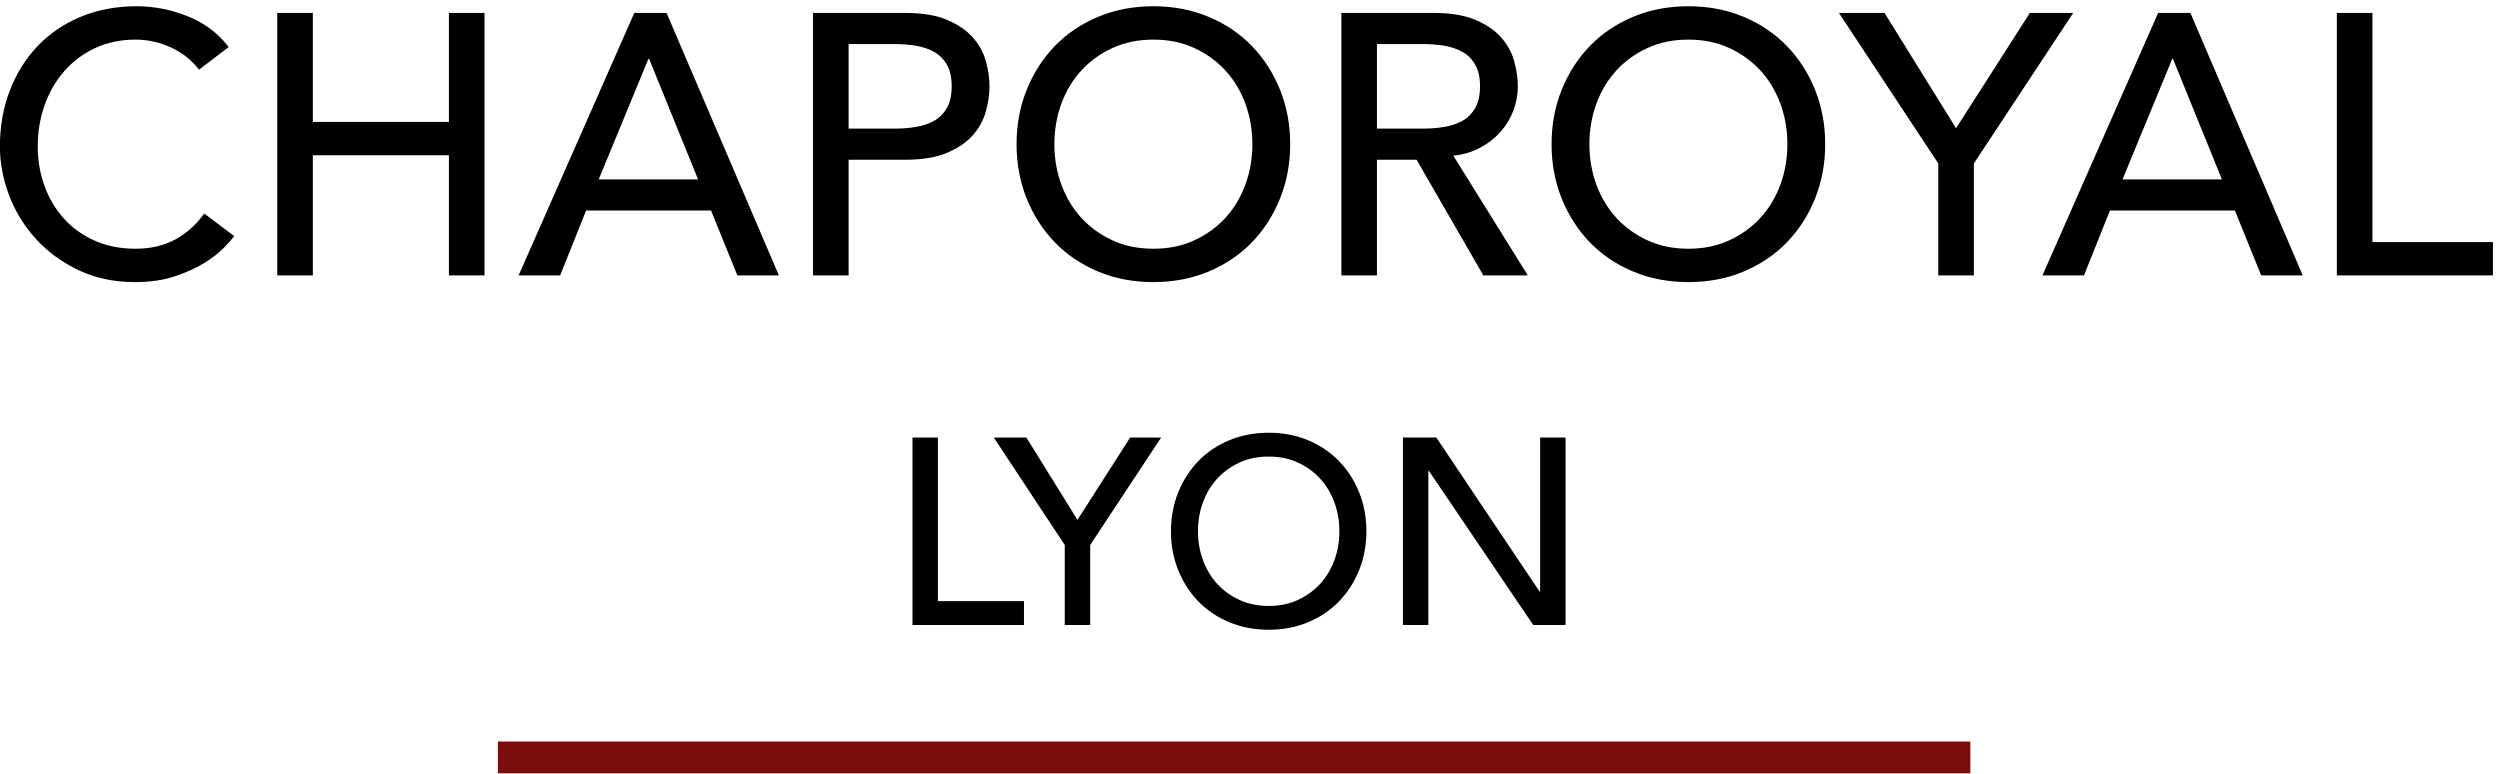
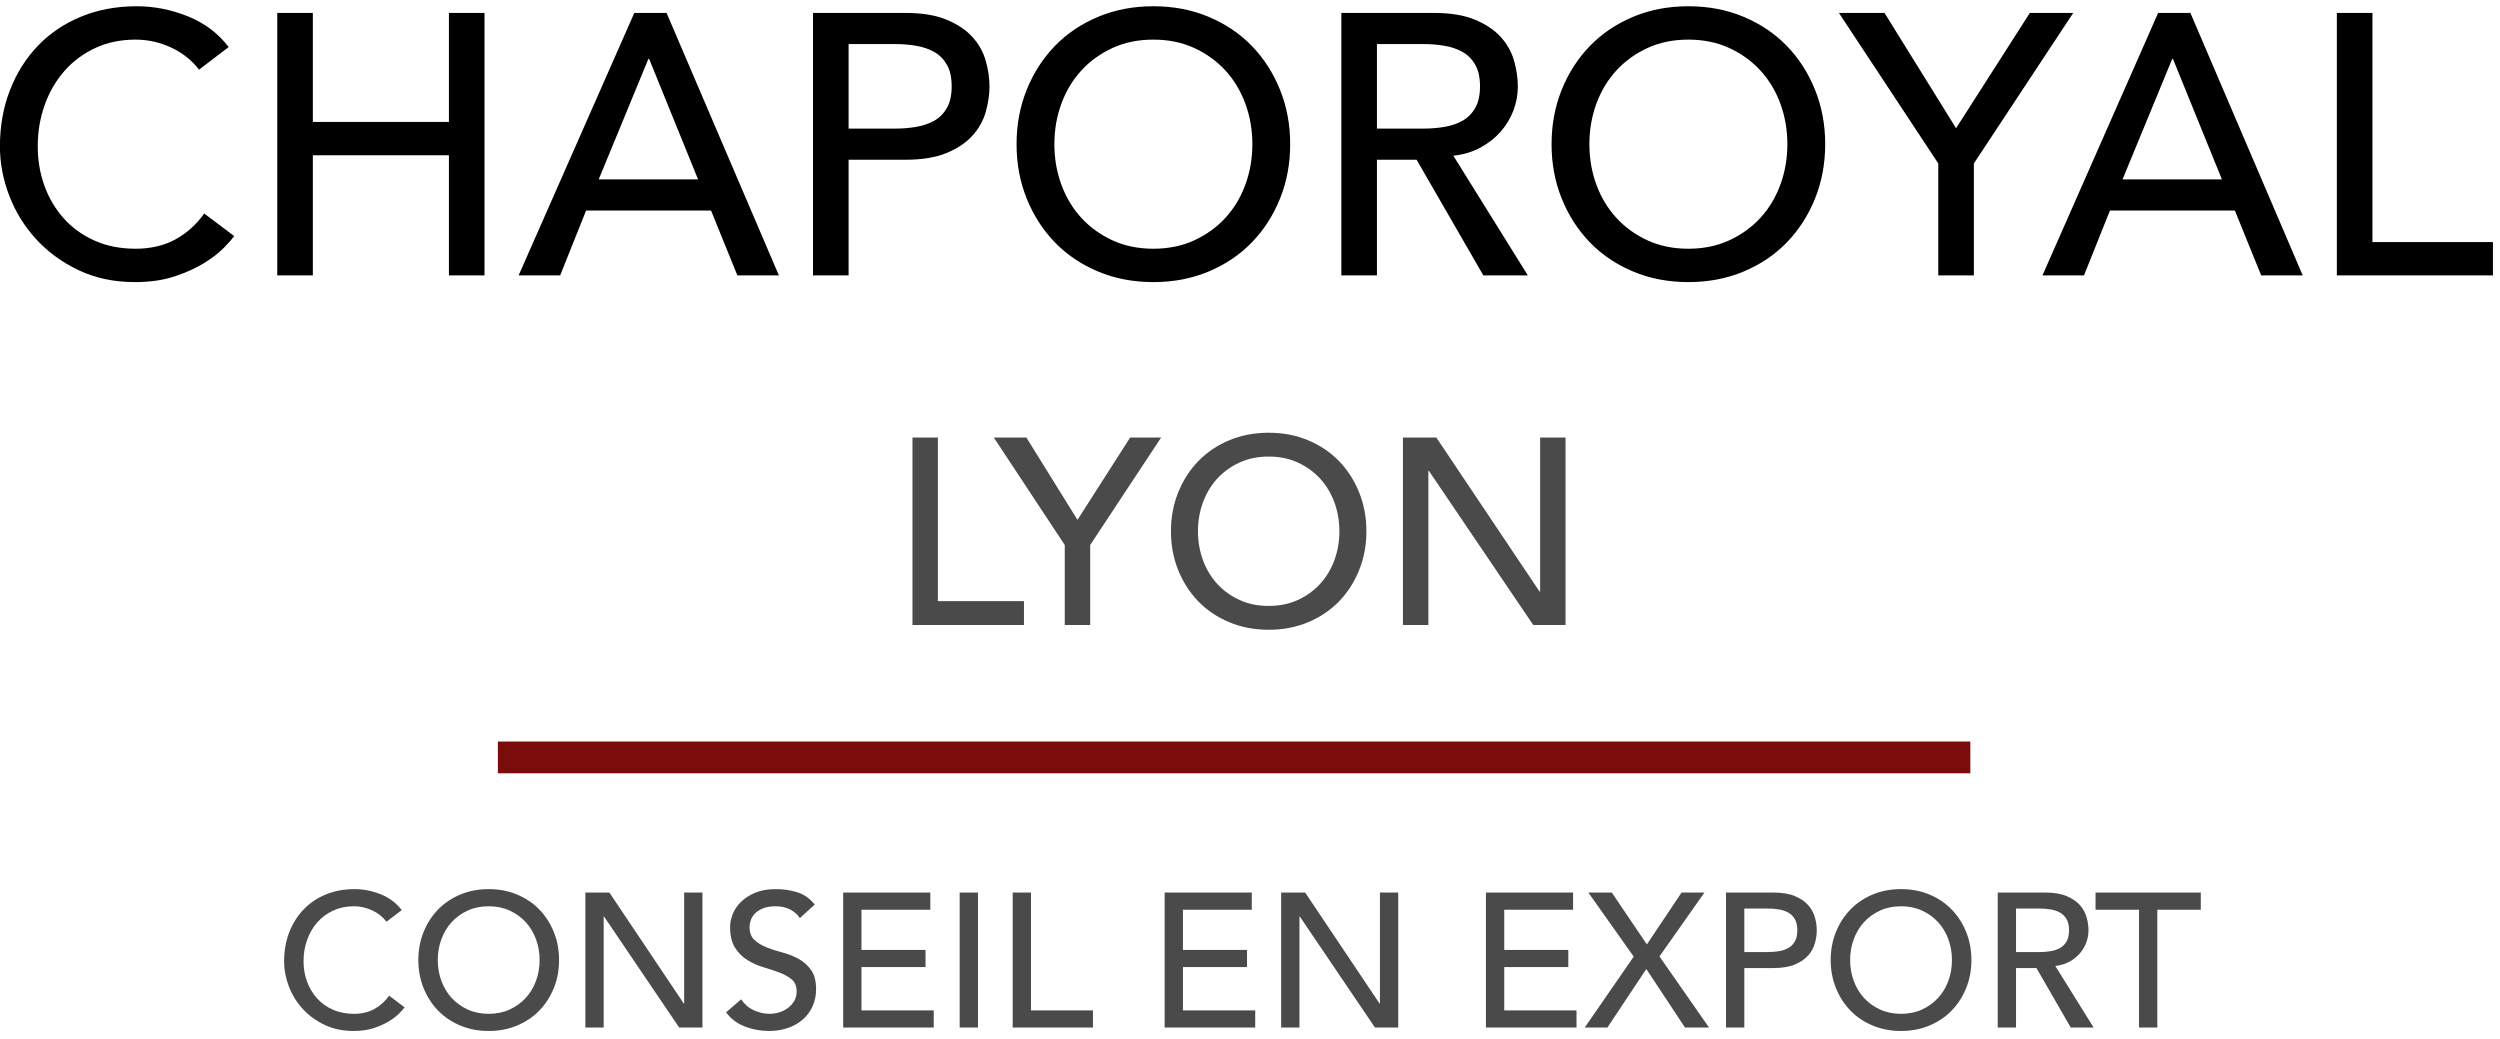
- <svg xmlns="http://www.w3.org/2000/svg" width="236px" height="73px" viewBox="0 0 236 73" version="1.1">
+ <svg xmlns="http://www.w3.org/2000/svg" width="236px" height="98px" viewBox="0 0 236 98" version="1.1">
  <defs />
  <g id="Page-1" stroke="none" stroke-width="1" fill="none" fill-rule="evenodd">
-     <g id="1-2" transform="translate(-140, -80)">
-       <g id="Group-3" transform="translate(0, 78)">
-         <g transform="translate(139, 2)">
-           <path d="M19.788,6.575 C19.088,5.665 18.201,4.965 17.128,4.475 C16.055,3.985 14.946,3.74 13.803,3.74 C12.403,3.74 11.137,4.002 10.005,4.527 C8.874,5.053 7.905,5.77 7.1,6.68 C6.295,7.59 5.671,8.657 5.228,9.883 C4.785,11.108 4.563,12.42 4.563,13.82 C4.563,15.127 4.773,16.363 5.193,17.53 C5.613,18.697 6.22,19.723 7.013,20.61 C7.806,21.497 8.775,22.197 9.918,22.71 C11.061,23.223 12.356,23.48 13.803,23.48 C15.226,23.48 16.475,23.188 17.548,22.605 C18.621,22.022 19.531,21.205 20.278,20.155 L23.113,22.29 C22.926,22.547 22.6,22.914 22.133,23.392 C21.666,23.871 21.048,24.349 20.278,24.828 C19.508,25.306 18.58,25.726 17.495,26.087 C16.41,26.449 15.156,26.63 13.733,26.63 C11.773,26.63 10.005,26.257 8.43,25.51 C6.855,24.763 5.514,23.783 4.405,22.57 C3.297,21.357 2.451,19.986 1.868,18.457 C1.285,16.929 0.993,15.383 0.993,13.82 C0.993,11.907 1.308,10.139 1.938,8.518 C2.568,6.896 3.449,5.496 4.58,4.317 C5.712,3.139 7.071,2.223 8.658,1.57 C10.245,0.917 11.995,0.59 13.908,0.59 C15.541,0.59 17.145,0.905 18.72,1.535 C20.295,2.165 21.585,3.133 22.588,4.44 L19.788,6.575 Z M27.173,1.22 L30.533,1.22 L30.533,11.51 L43.378,11.51 L43.378,1.22 L46.738,1.22 L46.738,26 L43.378,26 L43.378,14.66 L30.533,14.66 L30.533,26 L27.173,26 L27.173,1.22 Z M60.878,1.22 L63.923,1.22 L74.528,26 L70.608,26 L68.123,19.875 L56.328,19.875 L53.878,26 L49.958,26 L60.878,1.22 Z M66.898,16.935 L62.278,5.56 L62.208,5.56 L57.518,16.935 L66.898,16.935 Z M77.748,1.22 L86.463,1.22 C88.05,1.22 89.356,1.436 90.383,1.867 C91.41,2.299 92.22,2.847 92.815,3.513 C93.41,4.178 93.825,4.924 94.058,5.753 C94.291,6.581 94.408,7.38 94.408,8.15 C94.408,8.92 94.291,9.719 94.058,10.547 C93.825,11.376 93.41,12.122 92.815,12.787 C92.22,13.453 91.41,14.001 90.383,14.432 C89.356,14.864 88.05,15.08 86.463,15.08 L81.108,15.08 L81.108,26 L77.748,26 L77.748,1.22 Z M81.108,12.14 L85.518,12.14 C86.171,12.14 86.819,12.088 87.46,11.982 C88.102,11.877 88.674,11.685 89.175,11.405 C89.677,11.125 90.08,10.723 90.383,10.197 C90.686,9.672 90.838,8.99 90.838,8.15 C90.838,7.31 90.686,6.628 90.383,6.103 C90.08,5.577 89.677,5.175 89.175,4.895 C88.674,4.615 88.102,4.423 87.46,4.317 C86.819,4.212 86.171,4.16 85.518,4.16 L81.108,4.16 L81.108,12.14 Z M109.878,26.63 C107.988,26.63 106.25,26.298 104.663,25.633 C103.076,24.967 101.717,24.052 100.585,22.885 C99.454,21.718 98.567,20.342 97.925,18.755 C97.284,17.168 96.963,15.453 96.963,13.61 C96.963,11.767 97.284,10.052 97.925,8.465 C98.567,6.878 99.454,5.502 100.585,4.335 C101.717,3.168 103.076,2.253 104.663,1.587 C106.25,0.922 107.988,0.59 109.878,0.59 C111.768,0.59 113.506,0.922 115.093,1.587 C116.68,2.253 118.039,3.168 119.17,4.335 C120.302,5.502 121.189,6.878 121.83,8.465 C122.472,10.052 122.793,11.767 122.793,13.61 C122.793,15.453 122.472,17.168 121.83,18.755 C121.189,20.342 120.302,21.718 119.17,22.885 C118.039,24.052 116.68,24.967 115.093,25.633 C113.506,26.298 111.768,26.63 109.878,26.63 Z M109.878,23.48 C111.301,23.48 112.585,23.218 113.728,22.692 C114.871,22.167 115.851,21.462 116.668,20.575 C117.485,19.688 118.115,18.644 118.558,17.442 C119.001,16.241 119.223,14.963 119.223,13.61 C119.223,12.257 119.001,10.979 118.558,9.777 C118.115,8.576 117.485,7.532 116.668,6.645 C115.851,5.758 114.871,5.053 113.728,4.527 C112.585,4.002 111.301,3.74 109.878,3.74 C108.455,3.74 107.171,4.002 106.028,4.527 C104.885,5.053 103.905,5.758 103.088,6.645 C102.271,7.532 101.641,8.576 101.198,9.777 C100.755,10.979 100.533,12.257 100.533,13.61 C100.533,14.963 100.755,16.241 101.198,17.442 C101.641,18.644 102.271,19.688 103.088,20.575 C103.905,21.462 104.885,22.167 106.028,22.692 C107.171,23.218 108.455,23.48 109.878,23.48 Z M127.623,1.22 L136.338,1.22 C137.925,1.22 139.231,1.436 140.258,1.867 C141.285,2.299 142.095,2.847 142.69,3.513 C143.285,4.178 143.7,4.924 143.933,5.753 C144.166,6.581 144.283,7.38 144.283,8.15 C144.283,8.943 144.143,9.707 143.863,10.443 C143.583,11.178 143.18,11.842 142.655,12.438 C142.13,13.033 141.489,13.534 140.73,13.943 C139.972,14.351 139.126,14.602 138.193,14.695 L145.228,26 L141.028,26 L134.728,15.08 L130.983,15.08 L130.983,26 L127.623,26 L127.623,1.22 Z M130.983,12.14 L135.393,12.14 C136.046,12.14 136.694,12.088 137.335,11.982 C137.977,11.877 138.549,11.685 139.05,11.405 C139.552,11.125 139.955,10.723 140.258,10.197 C140.561,9.672 140.713,8.99 140.713,8.15 C140.713,7.31 140.561,6.628 140.258,6.103 C139.955,5.577 139.552,5.175 139.05,4.895 C138.549,4.615 137.977,4.423 137.335,4.317 C136.694,4.212 136.046,4.16 135.393,4.16 L130.983,4.16 L130.983,12.14 Z M160.383,26.63 C158.493,26.63 156.755,26.298 155.168,25.633 C153.581,24.967 152.222,24.052 151.09,22.885 C149.959,21.718 149.072,20.342 148.43,18.755 C147.789,17.168 147.468,15.453 147.468,13.61 C147.468,11.767 147.789,10.052 148.43,8.465 C149.072,6.878 149.959,5.502 151.09,4.335 C152.222,3.168 153.581,2.253 155.168,1.587 C156.755,0.922 158.493,0.59 160.383,0.59 C162.273,0.59 164.011,0.922 165.598,1.587 C167.185,2.253 168.544,3.168 169.675,4.335 C170.807,5.502 171.694,6.878 172.335,8.465 C172.977,10.052 173.298,11.767 173.298,13.61 C173.298,15.453 172.977,17.168 172.335,18.755 C171.694,20.342 170.807,21.718 169.675,22.885 C168.544,24.052 167.185,24.967 165.598,25.633 C164.011,26.298 162.273,26.63 160.383,26.63 Z M160.383,23.48 C161.806,23.48 163.09,23.218 164.233,22.692 C165.376,22.167 166.356,21.462 167.173,20.575 C167.99,19.688 168.62,18.644 169.063,17.442 C169.506,16.241 169.728,14.963 169.728,13.61 C169.728,12.257 169.506,10.979 169.063,9.777 C168.62,8.576 167.99,7.532 167.173,6.645 C166.356,5.758 165.376,5.053 164.233,4.527 C163.09,4.002 161.806,3.74 160.383,3.74 C158.96,3.74 157.676,4.002 156.533,4.527 C155.39,5.053 154.41,5.758 153.593,6.645 C152.776,7.532 152.146,8.576 151.703,9.777 C151.26,10.979 151.038,12.257 151.038,13.61 C151.038,14.963 151.26,16.241 151.703,17.442 C152.146,18.644 152.776,19.688 153.593,20.575 C154.41,21.462 155.39,22.167 156.533,22.692 C157.676,23.218 158.96,23.48 160.383,23.48 Z M183.973,15.43 L174.593,1.22 L178.898,1.22 L185.653,12.105 L192.618,1.22 L196.713,1.22 L187.333,15.43 L187.333,26 L183.973,26 L183.973,15.43 Z M204.728,1.22 L207.773,1.22 L218.378,26 L214.458,26 L211.973,19.875 L200.178,19.875 L197.728,26 L193.808,26 L204.728,1.22 Z M210.748,16.935 L206.128,5.56 L206.058,5.56 L201.368,16.935 L210.748,16.935 Z M221.598,1.22 L224.958,1.22 L224.958,22.85 L236.333,22.85 L236.333,26 L221.598,26 L221.598,1.22 Z M87.138,41.3 L89.538,41.3 L89.538,56.75 L97.663,56.75 L97.663,59 L87.138,59 L87.138,41.3 Z M101.513,51.45 L94.813,41.3 L97.888,41.3 L102.713,49.075 L107.688,41.3 L110.613,41.3 L103.913,51.45 L103.913,59 L101.513,59 L101.513,51.45 Z M120.763,59.45 C119.413,59.45 118.171,59.213 117.038,58.737 C115.905,58.262 114.934,57.608 114.125,56.775 C113.317,55.942 112.684,54.958 112.225,53.825 C111.767,52.692 111.538,51.467 111.538,50.15 C111.538,48.833 111.767,47.608 112.225,46.475 C112.684,45.342 113.317,44.358 114.125,43.525 C114.934,42.692 115.905,42.038 117.038,41.562 C118.171,41.087 119.413,40.85 120.763,40.85 C122.113,40.85 123.355,41.087 124.488,41.562 C125.621,42.038 126.592,42.692 127.4,43.525 C128.209,44.358 128.842,45.342 129.3,46.475 C129.759,47.608 129.988,48.833 129.988,50.15 C129.988,51.467 129.759,52.692 129.3,53.825 C128.842,54.958 128.209,55.942 127.4,56.775 C126.592,57.608 125.621,58.262 124.488,58.737 C123.355,59.213 122.113,59.45 120.763,59.45 Z M120.763,57.2 C121.78,57.2 122.696,57.013 123.513,56.638 C124.33,56.262 125.03,55.758 125.613,55.125 C126.196,54.492 126.646,53.746 126.963,52.888 C127.28,52.029 127.438,51.117 127.438,50.15 C127.438,49.183 127.28,48.271 126.963,47.413 C126.646,46.554 126.196,45.808 125.613,45.175 C125.03,44.542 124.33,44.038 123.513,43.663 C122.696,43.287 121.78,43.1 120.763,43.1 C119.746,43.1 118.83,43.287 118.013,43.663 C117.196,44.038 116.496,44.542 115.913,45.175 C115.33,45.808 114.88,46.554 114.563,47.413 C114.246,48.271 114.088,49.183 114.088,50.15 C114.088,51.117 114.246,52.029 114.563,52.888 C114.88,53.746 115.33,54.492 115.913,55.125 C116.496,55.758 117.196,56.262 118.013,56.638 C118.83,57.013 119.746,57.2 120.763,57.2 Z M133.438,41.3 L136.588,41.3 L146.338,55.85 L146.388,55.85 L146.388,41.3 L148.788,41.3 L148.788,59 L145.738,59 L135.888,44.45 L135.838,44.45 L135.838,59 L133.438,59 L133.438,41.3 Z" id="CHAPOROYAL-LYON" fill="#000000" />
-           <path d="M49.5,71.5 L185.5,71.5" id="Line" stroke="#7A0C0C" stroke-width="3" stroke-linecap="square" />
+     <g id="1-2" transform="translate(-140, -75)">
+       <g id="Group-3" transform="translate(0, 73)">
+         <g>
+           <path d="M158.788,8.575 C158.088,7.665 157.201,6.965 156.128,6.475 C155.055,5.985 153.946,5.74 152.803,5.74 C151.403,5.74 150.137,6.002 149.005,6.527 C147.874,7.053 146.905,7.77 146.1,8.68 C145.295,9.59 144.671,10.657 144.228,11.883 C143.785,13.108 143.563,14.42 143.563,15.82 C143.563,17.127 143.773,18.363 144.193,19.53 C144.613,20.697 145.22,21.723 146.013,22.61 C146.806,23.497 147.775,24.197 148.918,24.71 C150.061,25.223 151.356,25.48 152.803,25.48 C154.226,25.48 155.475,25.188 156.548,24.605 C157.621,24.022 158.531,23.205 159.278,22.155 L162.113,24.29 C161.926,24.547 161.6,24.914 161.133,25.392 C160.666,25.871 160.048,26.349 159.278,26.828 C158.508,27.306 157.58,27.726 156.495,28.087 C155.41,28.449 154.156,28.63 152.733,28.63 C150.773,28.63 149.005,28.257 147.43,27.51 C145.855,26.763 144.514,25.783 143.405,24.57 C142.297,23.357 141.451,21.986 140.868,20.457 C140.285,18.929 139.993,17.383 139.993,15.82 C139.993,13.907 140.308,12.139 140.938,10.518 C141.568,8.896 142.449,7.496 143.58,6.317 C144.712,5.139 146.071,4.223 147.658,3.57 C149.245,2.917 150.995,2.59 152.908,2.59 C154.541,2.59 156.145,2.905 157.72,3.535 C159.295,4.165 160.585,5.133 161.588,6.44 L158.788,8.575 Z M166.173,3.22 L169.533,3.22 L169.533,13.51 L182.378,13.51 L182.378,3.22 L185.738,3.22 L185.738,28 L182.378,28 L182.378,16.66 L169.533,16.66 L169.533,28 L166.173,28 L166.173,3.22 Z M199.878,3.22 L202.923,3.22 L213.528,28 L209.608,28 L207.123,21.875 L195.328,21.875 L192.878,28 L188.958,28 L199.878,3.22 Z M205.898,18.935 L201.278,7.56 L201.208,7.56 L196.518,18.935 L205.898,18.935 Z M216.748,3.22 L225.463,3.22 C227.05,3.22 228.356,3.436 229.383,3.868 C230.41,4.299 231.22,4.847 231.815,5.513 C232.41,6.178 232.825,6.924 233.058,7.753 C233.291,8.581 233.408,9.38 233.408,10.15 C233.408,10.92 233.291,11.719 233.058,12.547 C232.825,13.376 232.41,14.122 231.815,14.787 C231.22,15.453 230.41,16.001 229.383,16.433 C228.356,16.864 227.05,17.08 225.463,17.08 L220.108,17.08 L220.108,28 L216.748,28 L216.748,3.22 Z M220.108,14.14 L224.518,14.14 C225.171,14.14 225.819,14.088 226.46,13.982 C227.102,13.877 227.674,13.685 228.175,13.405 C228.677,13.125 229.08,12.723 229.383,12.197 C229.686,11.672 229.838,10.99 229.838,10.15 C229.838,9.31 229.686,8.628 229.383,8.102 C229.08,7.577 228.677,7.175 228.175,6.895 C227.674,6.615 227.102,6.423 226.46,6.317 C225.819,6.212 225.171,6.16 224.518,6.16 L220.108,6.16 L220.108,14.14 Z M248.878,28.63 C246.988,28.63 245.25,28.298 243.663,27.633 C242.076,26.967 240.717,26.052 239.585,24.885 C238.454,23.718 237.567,22.342 236.925,20.755 C236.284,19.168 235.963,17.453 235.963,15.61 C235.963,13.767 236.284,12.052 236.925,10.465 C237.567,8.878 238.454,7.502 239.585,6.335 C240.717,5.168 242.076,4.253 243.663,3.587 C245.25,2.922 246.988,2.59 248.878,2.59 C250.768,2.59 252.506,2.922 254.093,3.587 C255.68,4.253 257.039,5.168 258.17,6.335 C259.302,7.502 260.189,8.878 260.83,10.465 C261.472,12.052 261.793,13.767 261.793,15.61 C261.793,17.453 261.472,19.168 260.83,20.755 C260.189,22.342 259.302,23.718 258.17,24.885 C257.039,26.052 255.68,26.967 254.093,27.633 C252.506,28.298 250.768,28.63 248.878,28.63 Z M248.878,25.48 C250.301,25.48 251.585,25.218 252.728,24.692 C253.871,24.167 254.851,23.462 255.668,22.575 C256.485,21.688 257.115,20.644 257.558,19.442 C258.001,18.241 258.223,16.963 258.223,15.61 C258.223,14.257 258.001,12.979 257.558,11.777 C257.115,10.576 256.485,9.532 255.668,8.645 C254.851,7.758 253.871,7.053 252.728,6.527 C251.585,6.002 250.301,5.74 248.878,5.74 C247.455,5.74 246.171,6.002 245.028,6.527 C243.885,7.053 242.905,7.758 242.088,8.645 C241.271,9.532 240.641,10.576 240.198,11.777 C239.755,12.979 239.533,14.257 239.533,15.61 C239.533,16.963 239.755,18.241 240.198,19.442 C240.641,20.644 241.271,21.688 242.088,22.575 C242.905,23.462 243.885,24.167 245.028,24.692 C246.171,25.218 247.455,25.48 248.878,25.48 Z M266.623,3.22 L275.338,3.22 C276.925,3.22 278.231,3.436 279.258,3.868 C280.285,4.299 281.095,4.847 281.69,5.513 C282.285,6.178 282.7,6.924 282.933,7.753 C283.166,8.581 283.283,9.38 283.283,10.15 C283.283,10.943 283.143,11.707 282.863,12.443 C282.583,13.178 282.18,13.842 281.655,14.438 C281.13,15.033 280.489,15.534 279.73,15.943 C278.972,16.351 278.126,16.602 277.193,16.695 L284.228,28 L280.028,28 L273.728,17.08 L269.983,17.08 L269.983,28 L266.623,28 L266.623,3.22 Z M269.983,14.14 L274.393,14.14 C275.046,14.14 275.694,14.088 276.335,13.982 C276.977,13.877 277.549,13.685 278.05,13.405 C278.552,13.125 278.955,12.723 279.258,12.197 C279.561,11.672 279.713,10.99 279.713,10.15 C279.713,9.31 279.561,8.628 279.258,8.102 C278.955,7.577 278.552,7.175 278.05,6.895 C277.549,6.615 276.977,6.423 276.335,6.317 C275.694,6.212 275.046,6.16 274.393,6.16 L269.983,6.16 L269.983,14.14 Z M299.383,28.63 C297.493,28.63 295.755,28.298 294.168,27.633 C292.581,26.967 291.222,26.052 290.09,24.885 C288.959,23.718 288.072,22.342 287.43,20.755 C286.789,19.168 286.468,17.453 286.468,15.61 C286.468,13.767 286.789,12.052 287.43,10.465 C288.072,8.878 288.959,7.502 290.09,6.335 C291.222,5.168 292.581,4.253 294.168,3.587 C295.755,2.922 297.493,2.59 299.383,2.59 C301.273,2.59 303.011,2.922 304.598,3.587 C306.185,4.253 307.544,5.168 308.675,6.335 C309.807,7.502 310.694,8.878 311.335,10.465 C311.977,12.052 312.298,13.767 312.298,15.61 C312.298,17.453 311.977,19.168 311.335,20.755 C310.694,22.342 309.807,23.718 308.675,24.885 C307.544,26.052 306.185,26.967 304.598,27.633 C303.011,28.298 301.273,28.63 299.383,28.63 Z M299.383,25.48 C300.806,25.48 302.09,25.218 303.233,24.692 C304.376,24.167 305.356,23.462 306.173,22.575 C306.99,21.688 307.62,20.644 308.063,19.442 C308.506,18.241 308.728,16.963 308.728,15.61 C308.728,14.257 308.506,12.979 308.063,11.777 C307.62,10.576 306.99,9.532 306.173,8.645 C305.356,7.758 304.376,7.053 303.233,6.527 C302.09,6.002 300.806,5.74 299.383,5.74 C297.96,5.74 296.676,6.002 295.533,6.527 C294.39,7.053 293.41,7.758 292.593,8.645 C291.776,9.532 291.146,10.576 290.703,11.777 C290.26,12.979 290.038,14.257 290.038,15.61 C290.038,16.963 290.26,18.241 290.703,19.442 C291.146,20.644 291.776,21.688 292.593,22.575 C293.41,23.462 294.39,24.167 295.533,24.692 C296.676,25.218 297.96,25.48 299.383,25.48 Z M322.973,17.43 L313.593,3.22 L317.898,3.22 L324.653,14.105 L331.618,3.22 L335.713,3.22 L326.333,17.43 L326.333,28 L322.973,28 L322.973,17.43 Z M343.728,3.22 L346.773,3.22 L357.378,28 L353.458,28 L350.973,21.875 L339.178,21.875 L336.728,28 L332.808,28 L343.728,3.22 Z M349.748,18.935 L345.128,7.56 L345.058,7.56 L340.368,18.935 L349.748,18.935 Z M360.598,3.22 L363.958,3.22 L363.958,24.85 L375.333,24.85 L375.333,28 L360.598,28 L360.598,3.22 Z" id="CHAPOROYAL" fill="#000000" />
+           <path d="M188.5,73.5 L324.5,73.5" id="Line" stroke="#7A0C0C" stroke-width="3" stroke-linecap="square" />
+         </g>
+         <g id="LYON-Conseil-en-Expo" fill="#4A4A4A">
+           <path d="M226.138,43.3 L228.538,43.3 L228.538,58.75 L236.663,58.75 L236.663,61 L226.138,61 L226.138,43.3 Z M240.513,53.45 L233.813,43.3 L236.888,43.3 L241.713,51.075 L246.688,43.3 L249.613,43.3 L242.913,53.45 L242.913,61 L240.513,61 L240.513,53.45 Z M259.763,61.45 C258.413,61.45 257.171,61.213 256.038,60.737 C254.905,60.262 253.934,59.608 253.125,58.775 C252.317,57.942 251.684,56.958 251.225,55.825 C250.767,54.692 250.538,53.467 250.538,52.15 C250.538,50.833 250.767,49.608 251.225,48.475 C251.684,47.342 252.317,46.358 253.125,45.525 C253.934,44.692 254.905,44.038 256.038,43.562 C257.171,43.087 258.413,42.85 259.763,42.85 C261.113,42.85 262.355,43.087 263.488,43.562 C264.621,44.038 265.592,44.692 266.4,45.525 C267.209,46.358 267.842,47.342 268.3,48.475 C268.759,49.608 268.988,50.833 268.988,52.15 C268.988,53.467 268.759,54.692 268.3,55.825 C267.842,56.958 267.209,57.942 266.4,58.775 C265.592,59.608 264.621,60.262 263.488,60.737 C262.355,61.213 261.113,61.45 259.763,61.45 Z M259.763,59.2 C260.78,59.2 261.696,59.013 262.513,58.638 C263.33,58.262 264.03,57.758 264.613,57.125 C265.196,56.492 265.646,55.746 265.963,54.888 C266.28,54.029 266.438,53.117 266.438,52.15 C266.438,51.183 266.28,50.271 265.963,49.413 C265.646,48.554 265.196,47.808 264.613,47.175 C264.03,46.542 263.33,46.038 262.513,45.663 C261.696,45.287 260.78,45.1 259.763,45.1 C258.746,45.1 257.83,45.287 257.013,45.663 C256.196,46.038 255.496,46.542 254.913,47.175 C254.33,47.808 253.88,48.554 253.563,49.413 C253.246,50.271 253.088,51.183 253.088,52.15 C253.088,53.117 253.246,54.029 253.563,54.888 C253.88,55.746 254.33,56.492 254.913,57.125 C255.496,57.758 256.196,58.262 257.013,58.638 C257.83,59.013 258.746,59.2 259.763,59.2 Z M272.438,43.3 L275.588,43.3 L285.338,57.85 L285.388,57.85 L285.388,43.3 L287.788,43.3 L287.788,61 L284.738,61 L274.888,46.45 L274.838,46.45 L274.838,61 L272.438,61 L272.438,43.3 Z M176.485,89.01 C176.125,88.542 175.669,88.182 175.117,87.93 C174.565,87.678 173.995,87.552 173.407,87.552 C172.687,87.552 172.036,87.687 171.454,87.957 C170.872,88.227 170.374,88.596 169.96,89.064 C169.546,89.532 169.225,90.081 168.997,90.711 C168.769,91.341 168.655,92.016 168.655,92.736 C168.655,93.408 168.763,94.044 168.979,94.644 C169.195,95.244 169.507,95.772 169.915,96.228 C170.323,96.684 170.821,97.044 171.409,97.308 C171.997,97.572 172.663,97.704 173.407,97.704 C174.139,97.704 174.781,97.554 175.333,97.254 C175.885,96.954 176.353,96.534 176.737,95.994 L178.195,97.092 C178.099,97.224 177.931,97.413 177.691,97.659 C177.451,97.905 177.133,98.151 176.737,98.397 C176.341,98.643 175.864,98.859 175.306,99.045 C174.748,99.231 174.103,99.324 173.371,99.324 C172.363,99.324 171.454,99.132 170.644,98.748 C169.834,98.364 169.144,97.86 168.574,97.236 C168.004,96.612 167.569,95.907 167.269,95.121 C166.969,94.335 166.819,93.54 166.819,92.736 C166.819,91.752 166.981,90.843 167.305,90.009 C167.629,89.175 168.082,88.455 168.664,87.849 C169.246,87.243 169.945,86.772 170.761,86.436 C171.577,86.1 172.477,85.932 173.461,85.932 C174.301,85.932 175.126,86.094 175.936,86.418 C176.746,86.742 177.409,87.24 177.925,87.912 L176.485,89.01 Z M186.133,99.324 C185.161,99.324 184.267,99.153 183.451,98.811 C182.635,98.469 181.936,97.998 181.354,97.398 C180.772,96.798 180.316,96.09 179.986,95.274 C179.656,94.458 179.491,93.576 179.491,92.628 C179.491,91.68 179.656,90.798 179.986,89.982 C180.316,89.166 180.772,88.458 181.354,87.858 C181.936,87.258 182.635,86.787 183.451,86.445 C184.267,86.103 185.161,85.932 186.133,85.932 C187.105,85.932 187.999,86.103 188.815,86.445 C189.631,86.787 190.33,87.258 190.912,87.858 C191.494,88.458 191.95,89.166 192.28,89.982 C192.61,90.798 192.775,91.68 192.775,92.628 C192.775,93.576 192.61,94.458 192.28,95.274 C191.95,96.09 191.494,96.798 190.912,97.398 C190.33,97.998 189.631,98.469 188.815,98.811 C187.999,99.153 187.105,99.324 186.133,99.324 Z M186.133,97.704 C186.865,97.704 187.525,97.569 188.113,97.299 C188.701,97.029 189.205,96.666 189.625,96.21 C190.045,95.754 190.369,95.217 190.597,94.599 C190.825,93.981 190.939,93.324 190.939,92.628 C190.939,91.932 190.825,91.275 190.597,90.657 C190.369,90.039 190.045,89.502 189.625,89.046 C189.205,88.59 188.701,88.227 188.113,87.957 C187.525,87.687 186.865,87.552 186.133,87.552 C185.401,87.552 184.741,87.687 184.153,87.957 C183.565,88.227 183.061,88.59 182.641,89.046 C182.221,89.502 181.897,90.039 181.669,90.657 C181.441,91.275 181.327,91.932 181.327,92.628 C181.327,93.324 181.441,93.981 181.669,94.599 C181.897,95.217 182.221,95.754 182.641,96.21 C183.061,96.666 183.565,97.029 184.153,97.299 C184.741,97.569 185.401,97.704 186.133,97.704 Z M195.259,86.256 L197.527,86.256 L204.547,96.732 L204.583,96.732 L204.583,86.256 L206.311,86.256 L206.311,99 L204.115,99 L197.023,88.524 L196.987,88.524 L196.987,99 L195.259,99 L195.259,86.256 Z M209.965,96.336 C210.277,96.804 210.676,97.149 211.162,97.371 C211.648,97.593 212.149,97.704 212.665,97.704 C212.953,97.704 213.247,97.659 213.547,97.569 C213.847,97.479 214.12,97.344 214.366,97.164 C214.612,96.984 214.813,96.762 214.969,96.498 C215.125,96.234 215.203,95.928 215.203,95.58 C215.203,95.088 215.047,94.713 214.735,94.455 C214.423,94.197 214.036,93.981 213.574,93.807 C213.112,93.633 212.608,93.465 212.062,93.303 C211.516,93.141 211.012,92.916 210.55,92.628 C210.088,92.34 209.701,91.953 209.389,91.467 C209.077,90.981 208.921,90.324 208.921,89.496 C208.921,89.124 209.002,88.728 209.164,88.308 C209.326,87.888 209.581,87.504 209.929,87.156 C210.277,86.808 210.724,86.517 211.27,86.283 C211.816,86.049 212.473,85.932 213.241,85.932 C213.937,85.932 214.603,86.028 215.239,86.22 C215.875,86.412 216.433,86.802 216.913,87.39 L215.509,88.668 C215.293,88.332 214.987,88.062 214.591,87.858 C214.195,87.654 213.745,87.552 213.241,87.552 C212.761,87.552 212.362,87.615 212.044,87.741 C211.726,87.867 211.471,88.029 211.279,88.227 C211.087,88.425 210.952,88.638 210.874,88.866 C210.796,89.094 210.757,89.304 210.757,89.496 C210.757,90.036 210.913,90.45 211.225,90.738 C211.537,91.026 211.924,91.26 212.386,91.44 C212.848,91.62 213.352,91.782 213.898,91.926 C214.444,92.07 214.948,92.271 215.41,92.529 C215.872,92.787 216.259,93.135 216.571,93.573 C216.883,94.011 217.039,94.614 217.039,95.382 C217.039,95.994 216.922,96.546 216.688,97.038 C216.454,97.53 216.139,97.944 215.743,98.28 C215.347,98.616 214.879,98.874 214.339,99.054 C213.799,99.234 213.223,99.324 212.611,99.324 C211.795,99.324 211.021,99.18 210.289,98.892 C209.557,98.604 208.975,98.16 208.543,97.56 L209.965,96.336 Z M219.595,86.256 L227.821,86.256 L227.821,87.876 L221.323,87.876 L221.323,91.674 L227.371,91.674 L227.371,93.294 L221.323,93.294 L221.323,97.38 L228.145,97.38 L228.145,99 L219.595,99 L219.595,86.256 Z M230.593,86.256 L232.321,86.256 L232.321,99 L230.593,99 L230.593,86.256 Z M235.597,86.256 L237.325,86.256 L237.325,97.38 L243.175,97.38 L243.175,99 L235.597,99 L235.597,86.256 Z M249.943,86.256 L258.169,86.256 L258.169,87.876 L251.671,87.876 L251.671,91.674 L257.719,91.674 L257.719,93.294 L251.671,93.294 L251.671,97.38 L258.493,97.38 L258.493,99 L249.943,99 L249.943,86.256 Z M260.941,86.256 L263.209,86.256 L270.229,96.732 L270.265,96.732 L270.265,86.256 L271.993,86.256 L271.993,99 L269.797,99 L262.705,88.524 L262.669,88.524 L262.669,99 L260.941,99 L260.941,86.256 Z M280.273,86.256 L288.499,86.256 L288.499,87.876 L282.001,87.876 L282.001,91.674 L288.049,91.674 L288.049,93.294 L282.001,93.294 L282.001,97.38 L288.823,97.38 L288.823,99 L280.273,99 L280.273,86.256 Z M294.223,92.304 L289.939,86.256 L292.153,86.256 L295.465,91.152 L298.741,86.256 L300.901,86.256 L296.653,92.286 L301.333,99 L299.065,99 L295.411,93.474 L291.739,99 L289.597,99 L294.223,92.304 Z M302.935,86.256 L307.417,86.256 C308.233,86.256 308.905,86.367 309.433,86.589 C309.961,86.811 310.378,87.093 310.684,87.435 C310.99,87.777 311.203,88.161 311.323,88.587 C311.443,89.013 311.503,89.424 311.503,89.82 C311.503,90.216 311.443,90.627 311.323,91.053 C311.203,91.479 310.99,91.863 310.684,92.205 C310.378,92.547 309.961,92.829 309.433,93.051 C308.905,93.273 308.233,93.384 307.417,93.384 L304.663,93.384 L304.663,99 L302.935,99 L302.935,86.256 Z M304.663,91.872 L306.931,91.872 C307.267,91.872 307.6,91.845 307.93,91.791 C308.26,91.737 308.554,91.638 308.812,91.494 C309.07,91.35 309.277,91.143 309.433,90.873 C309.589,90.603 309.667,90.252 309.667,89.82 C309.667,89.388 309.589,89.037 309.433,88.767 C309.277,88.497 309.07,88.29 308.812,88.146 C308.554,88.002 308.26,87.903 307.93,87.849 C307.6,87.795 307.267,87.768 306.931,87.768 L304.663,87.768 L304.663,91.872 Z M319.459,99.324 C318.487,99.324 317.593,99.153 316.777,98.811 C315.961,98.469 315.262,97.998 314.68,97.398 C314.098,96.798 313.642,96.09 313.312,95.274 C312.982,94.458 312.817,93.576 312.817,92.628 C312.817,91.68 312.982,90.798 313.312,89.982 C313.642,89.166 314.098,88.458 314.68,87.858 C315.262,87.258 315.961,86.787 316.777,86.445 C317.593,86.103 318.487,85.932 319.459,85.932 C320.431,85.932 321.325,86.103 322.141,86.445 C322.957,86.787 323.656,87.258 324.238,87.858 C324.82,88.458 325.276,89.166 325.606,89.982 C325.936,90.798 326.101,91.68 326.101,92.628 C326.101,93.576 325.936,94.458 325.606,95.274 C325.276,96.09 324.82,96.798 324.238,97.398 C323.656,97.998 322.957,98.469 322.141,98.811 C321.325,99.153 320.431,99.324 319.459,99.324 Z M319.459,97.704 C320.191,97.704 320.851,97.569 321.439,97.299 C322.027,97.029 322.531,96.666 322.951,96.21 C323.371,95.754 323.695,95.217 323.923,94.599 C324.151,93.981 324.265,93.324 324.265,92.628 C324.265,91.932 324.151,91.275 323.923,90.657 C323.695,90.039 323.371,89.502 322.951,89.046 C322.531,88.59 322.027,88.227 321.439,87.957 C320.851,87.687 320.191,87.552 319.459,87.552 C318.727,87.552 318.067,87.687 317.479,87.957 C316.891,88.227 316.387,88.59 315.967,89.046 C315.547,89.502 315.223,90.039 314.995,90.657 C314.767,91.275 314.653,91.932 314.653,92.628 C314.653,93.324 314.767,93.981 314.995,94.599 C315.223,95.217 315.547,95.754 315.967,96.21 C316.387,96.666 316.891,97.029 317.479,97.299 C318.067,97.569 318.727,97.704 319.459,97.704 Z M328.585,86.256 L333.067,86.256 C333.883,86.256 334.555,86.367 335.083,86.589 C335.611,86.811 336.028,87.093 336.334,87.435 C336.64,87.777 336.853,88.161 336.973,88.587 C337.093,89.013 337.153,89.424 337.153,89.82 C337.153,90.228 337.081,90.621 336.937,90.999 C336.793,91.377 336.586,91.719 336.316,92.025 C336.046,92.331 335.716,92.589 335.326,92.799 C334.936,93.009 334.501,93.138 334.021,93.186 L337.639,99 L335.479,99 L332.239,93.384 L330.313,93.384 L330.313,99 L328.585,99 L328.585,86.256 Z M330.313,91.872 L332.581,91.872 C332.917,91.872 333.25,91.845 333.58,91.791 C333.91,91.737 334.204,91.638 334.462,91.494 C334.72,91.35 334.927,91.143 335.083,90.873 C335.239,90.603 335.317,90.252 335.317,89.82 C335.317,89.388 335.239,89.037 335.083,88.767 C334.927,88.497 334.72,88.29 334.462,88.146 C334.204,88.002 333.91,87.903 333.58,87.849 C333.25,87.795 332.917,87.768 332.581,87.768 L330.313,87.768 L330.313,91.872 Z M341.923,87.876 L337.819,87.876 L337.819,86.256 L347.755,86.256 L347.755,87.876 L343.651,87.876 L343.651,99 L341.923,99 L341.923,87.876 Z" />
        </g>
      </g>
    </g>
  </g>
</svg>
